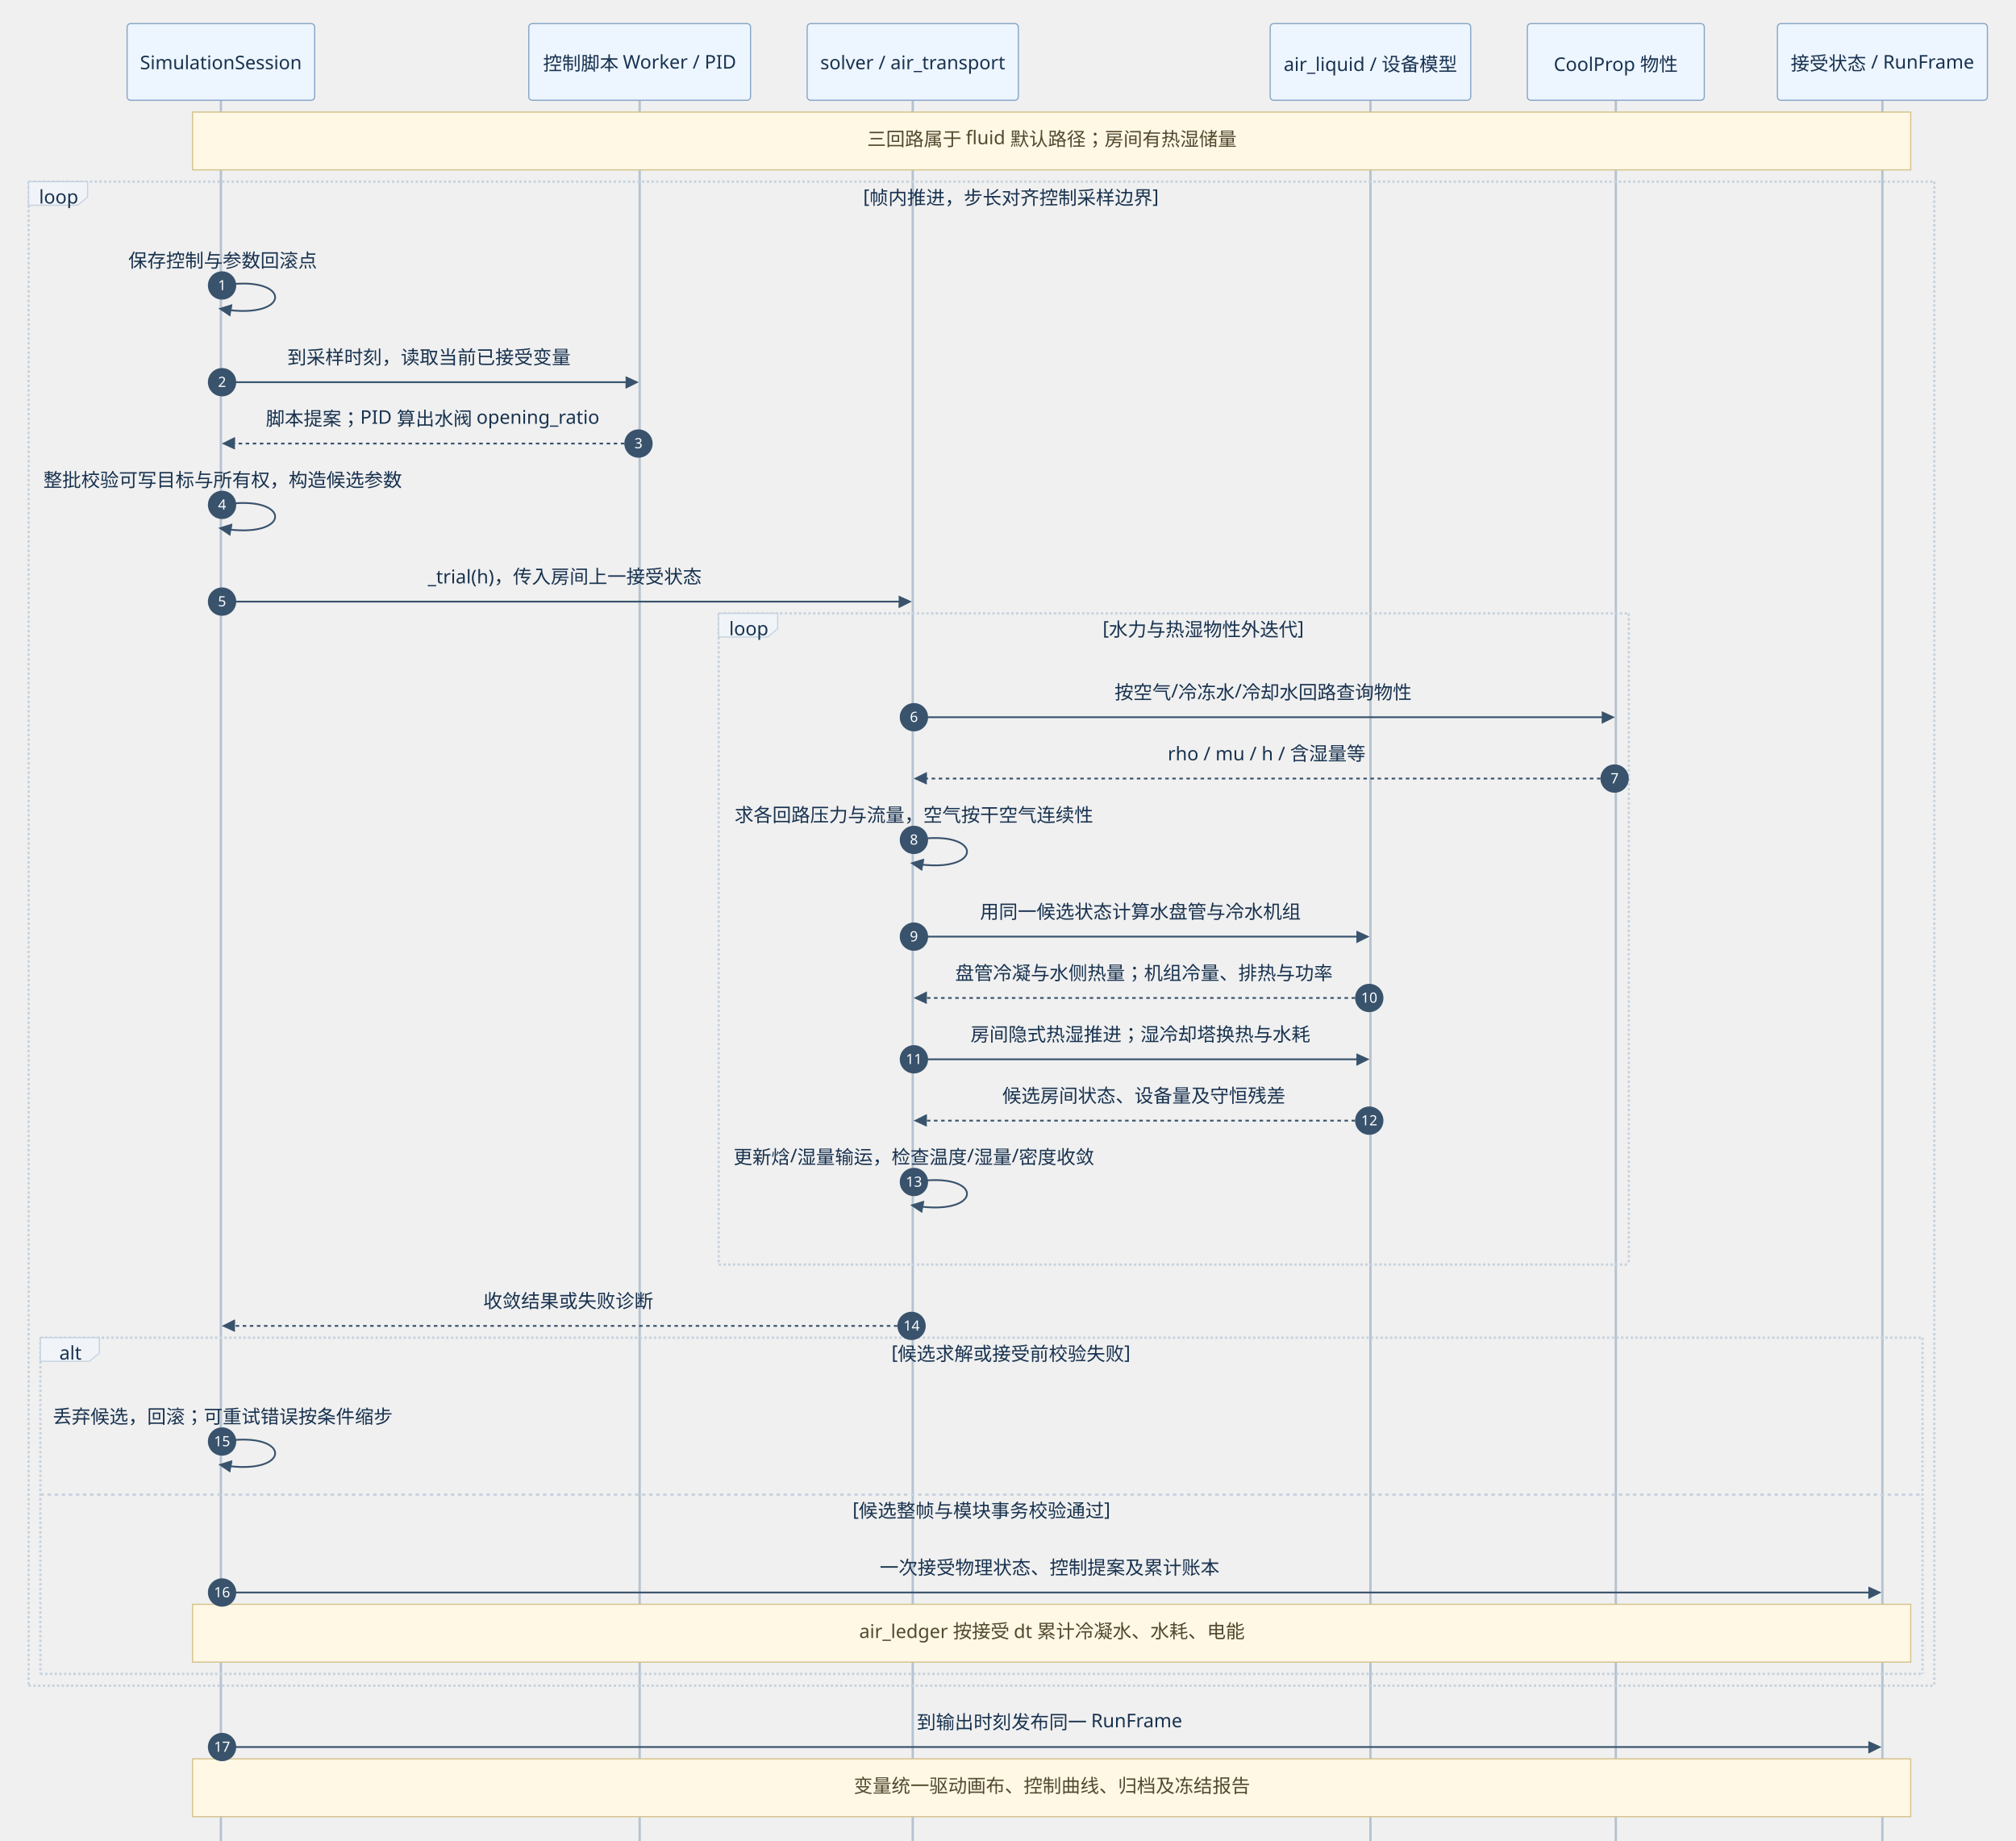
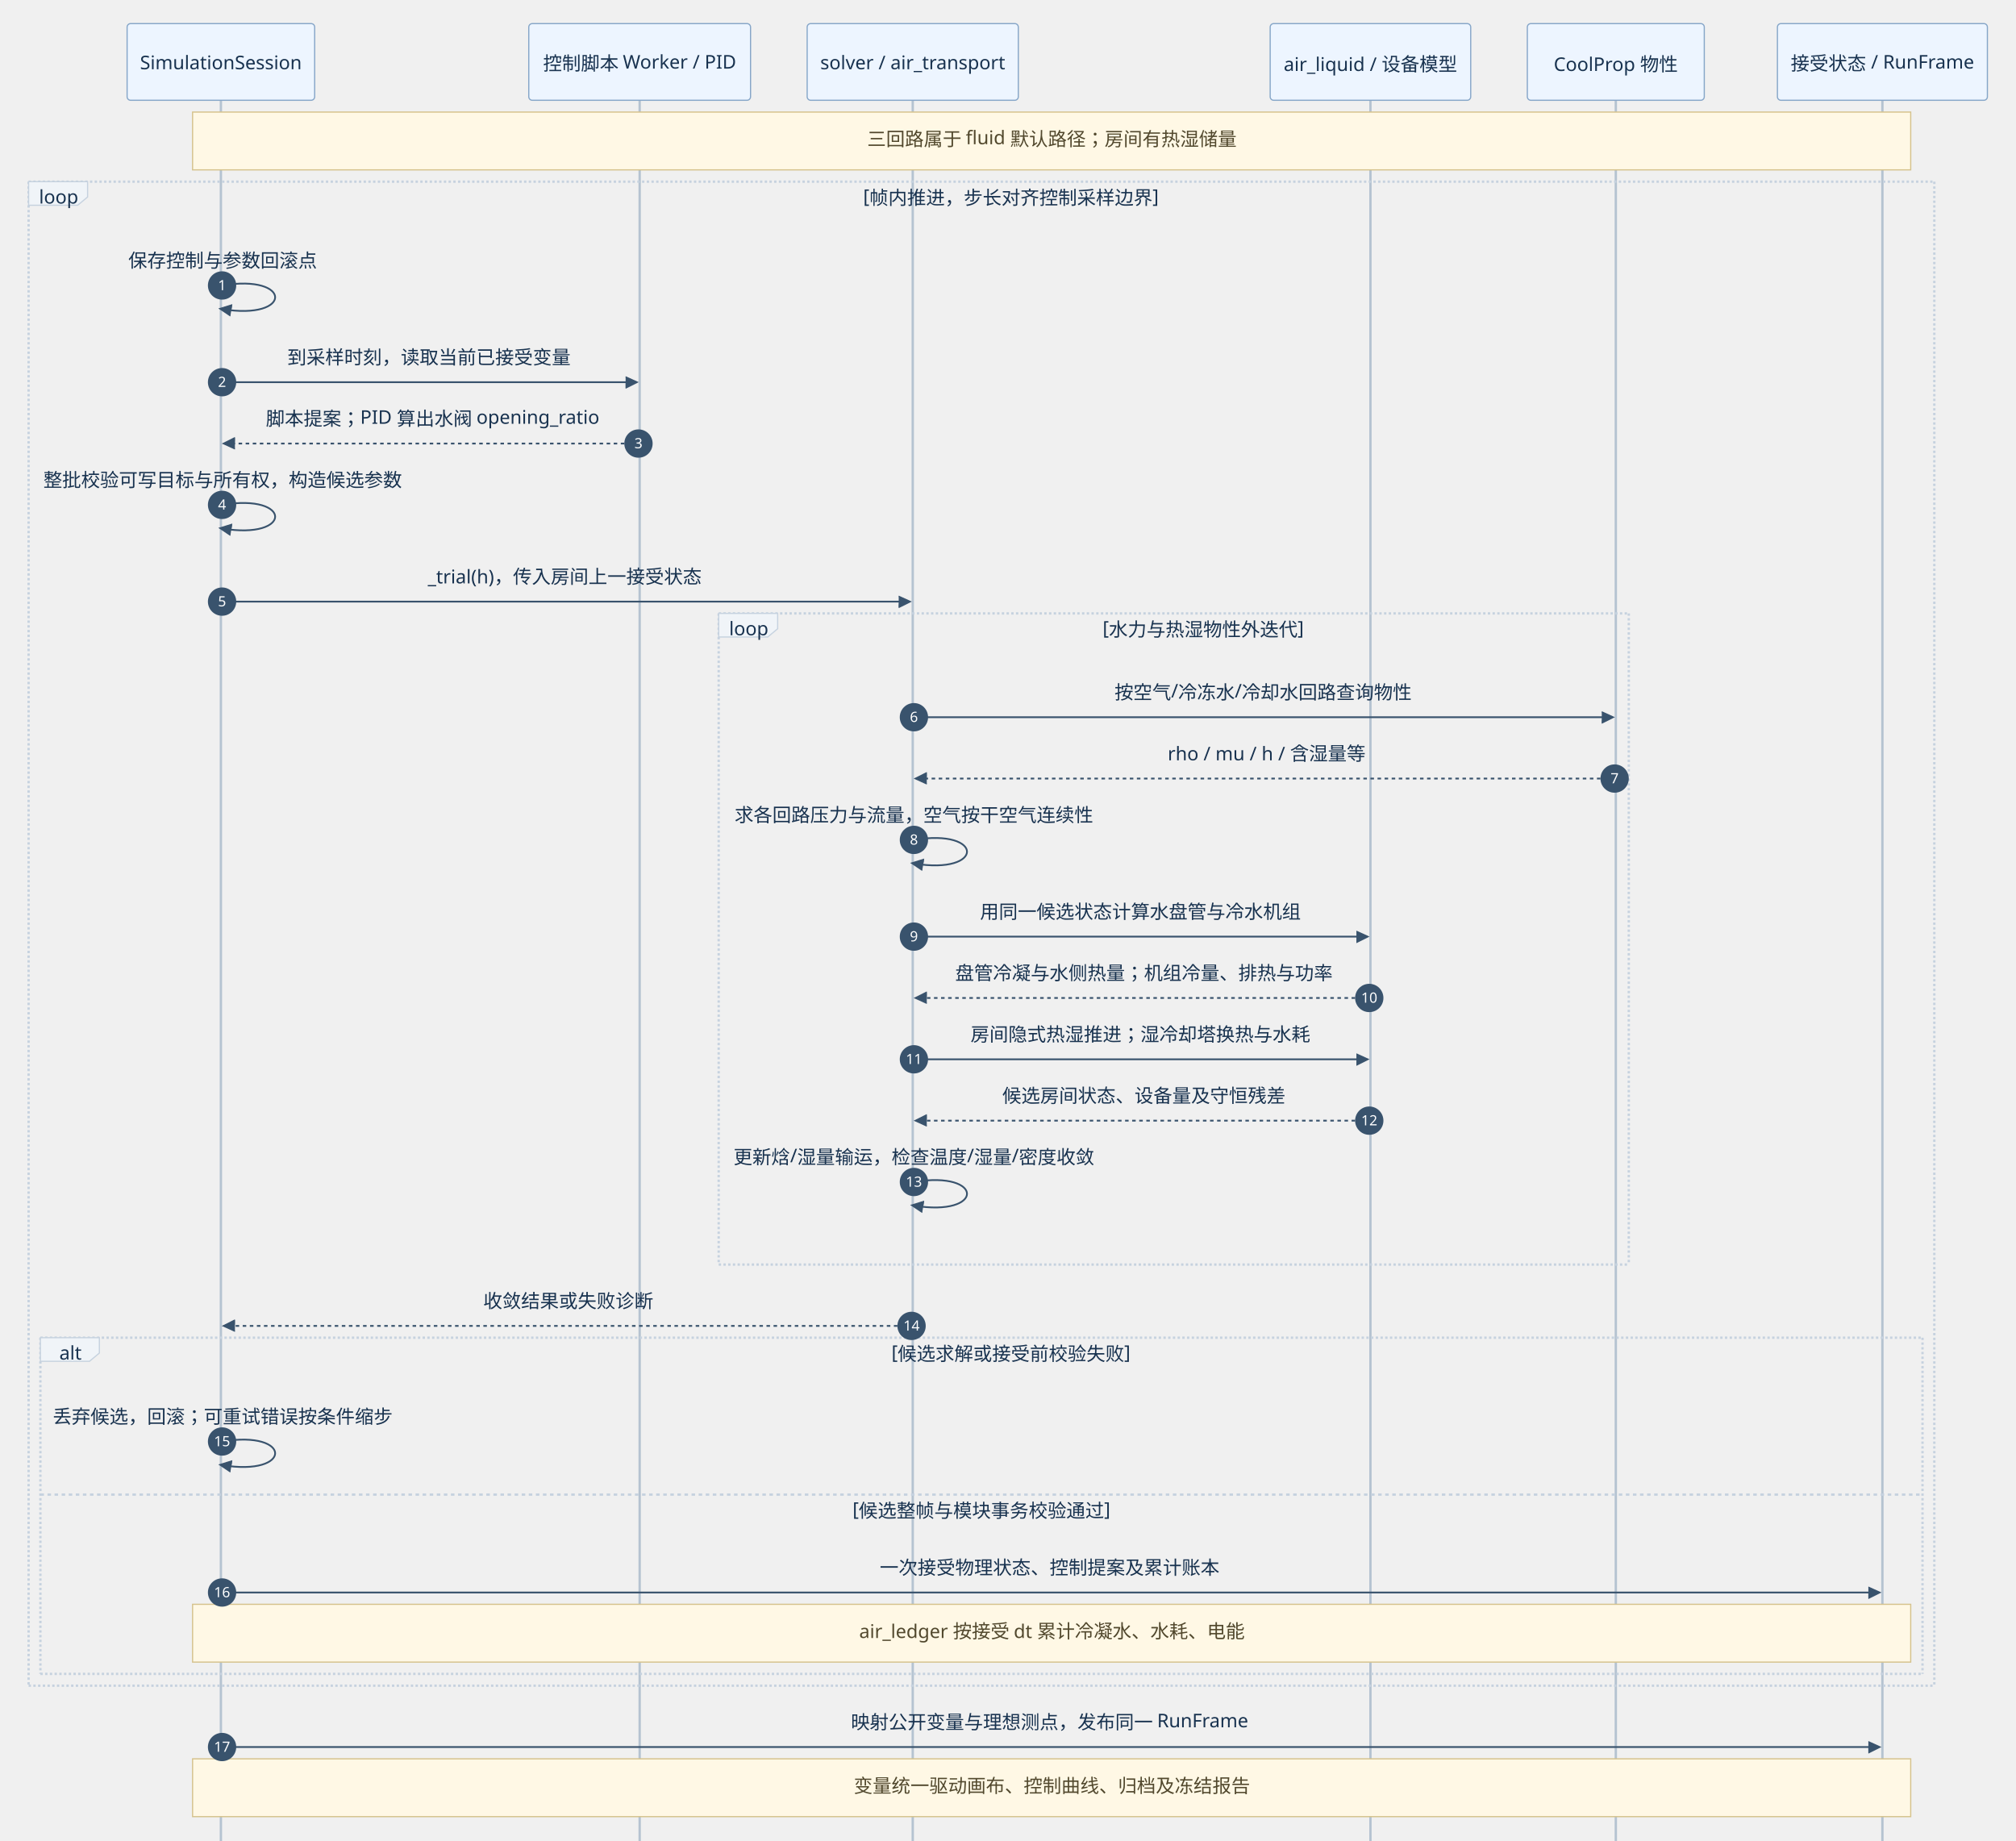
<svg xmlns="http://www.w3.org/2000/svg" id="fn-sequence-air-water-control" width="1709" height="1560" viewBox="-107.5 -20 1708.5 1560" role="graphics-document document" aria-roledescription="sequence" style="background:#ffffff;max-width:none">
  <g>
    <line id="actor15" x1="1488" y1="65" x2="1488" y2="2000" class="actor-line 200" stroke-width="0.5px" stroke="#999" name="F" />
    <g id="root-15">
      <rect x="1399" y="0" fill="#eaeaea" stroke="#666" width="178" height="65" name="F" rx="3" ry="3" class="actor actor-top" />
      <text x="1488" y="32.5" dominant-baseline="central" alignment-baseline="central" class="actor actor-box" style="text-anchor: middle; font-size: 16px; font-weight: 400; font-family: &quot;Microsoft YaHei&quot;, &quot;Segoe UI&quot;, sans-serif;">
        <tspan x="1488" dy="0">接受状态 / RunFrame</tspan>
      </text>
    </g>
  </g>
  <g>
    <line id="actor14" x1="1262" y1="65" x2="1262" y2="2000" class="actor-line 200" stroke-width="0.5px" stroke="#999" name="P" />
    <g id="root-14">
      <rect x="1187" y="0" fill="#eaeaea" stroke="#666" width="150" height="65" name="P" rx="3" ry="3" class="actor actor-top" />
      <text x="1262" y="32.5" dominant-baseline="central" alignment-baseline="central" class="actor actor-box" style="text-anchor: middle; font-size: 16px; font-weight: 400; font-family: &quot;Microsoft YaHei&quot;, &quot;Segoe UI&quot;, sans-serif;">
        <tspan x="1262" dy="0">CoolProp 物性</tspan>
      </text>
    </g>
  </g>
  <g>
    <line id="actor13" x1="1054" y1="65" x2="1054" y2="2000" class="actor-line 200" stroke-width="0.5px" stroke="#999" name="X" />
    <g id="root-13">
      <rect x="969" y="0" fill="#eaeaea" stroke="#666" width="170" height="65" name="X" rx="3" ry="3" class="actor actor-top" />
      <text x="1054" y="32.5" dominant-baseline="central" alignment-baseline="central" class="actor actor-box" style="text-anchor: middle; font-size: 16px; font-weight: 400; font-family: &quot;Microsoft YaHei&quot;, &quot;Segoe UI&quot;, sans-serif;">
        <tspan x="1054" dy="0">air_liquid / 设备模型</tspan>
      </text>
    </g>
  </g>
  <g>
    <line id="actor12" x1="666" y1="65" x2="666" y2="2000" class="actor-line 200" stroke-width="0.5px" stroke="#999" name="H" />
    <g id="root-12">
      <rect x="576.5" y="0" fill="#eaeaea" stroke="#666" width="179" height="65" name="H" rx="3" ry="3" class="actor actor-top" />
      <text x="666" y="32.5" dominant-baseline="central" alignment-baseline="central" class="actor actor-box" style="text-anchor: middle; font-size: 16px; font-weight: 400; font-family: &quot;Microsoft YaHei&quot;, &quot;Segoe UI&quot;, sans-serif;">
        <tspan x="666" dy="0">solver / air_transport</tspan>
      </text>
    </g>
  </g>
  <g>
    <line id="actor11" x1="434.5" y1="65" x2="434.5" y2="2000" class="actor-line 200" stroke-width="0.5px" stroke="#999" name="C" />
    <g id="root-11">
      <rect x="340.5" y="0" fill="#eaeaea" stroke="#666" width="188" height="65" name="C" rx="3" ry="3" class="actor actor-top" />
      <text x="434.5" y="32.5" dominant-baseline="central" alignment-baseline="central" class="actor actor-box" style="text-anchor: middle; font-size: 16px; font-weight: 400; font-family: &quot;Microsoft YaHei&quot;, &quot;Segoe UI&quot;, sans-serif;">
        <tspan x="434.5" dy="0">控制脚本 Worker / PID</tspan>
      </text>
    </g>
  </g>
  <g>
    <line id="actor10" x1="79.5" y1="65" x2="79.5" y2="2000" class="actor-line 200" stroke-width="0.5px" stroke="#999" name="S" />
    <g id="root-10">
      <rect x="0" y="0" fill="#eaeaea" stroke="#666" width="159" height="65" name="S" rx="3" ry="3" class="actor actor-top" />
      <text x="79.5" y="32.5" dominant-baseline="central" alignment-baseline="central" class="actor actor-box" style="text-anchor: middle; font-size: 16px; font-weight: 400; font-family: &quot;Microsoft YaHei&quot;, &quot;Segoe UI&quot;, sans-serif;">
        <tspan x="79.5" dy="0">SimulationSession</tspan>
      </text>
    </g>
  </g>
  <style>#fn-sequence-air-water-control{font-family:Microsoft YaHei,Segoe UI,sans-serif;font-size:16px;fill:#18324f;}@keyframes edge-animation-frame{from{stroke-dashoffset:0;}}@keyframes dash{to{stroke-dashoffset:0;}}#fn-sequence-air-water-control .edge-animation-slow{stroke-dasharray:9,5!important;stroke-dashoffset:900;animation:dash 50s linear infinite;stroke-linecap:round;}#fn-sequence-air-water-control .edge-animation-fast{stroke-dasharray:9,5!important;stroke-dashoffset:900;animation:dash 20s linear infinite;stroke-linecap:round;}#fn-sequence-air-water-control .error-icon{fill:#faf7ee;}#fn-sequence-air-water-control .error-text{fill:#050811;stroke:#050811;}#fn-sequence-air-water-control .edge-thickness-normal{stroke-width:1px;}#fn-sequence-air-water-control .edge-thickness-thick{stroke-width:3.5px;}#fn-sequence-air-water-control .edge-pattern-solid{stroke-dasharray:0;}#fn-sequence-air-water-control .edge-thickness-invisible{stroke-width:0;fill:none;}#fn-sequence-air-water-control .edge-pattern-dashed{stroke-dasharray:3;}#fn-sequence-air-water-control .edge-pattern-dotted{stroke-dasharray:2;}#fn-sequence-air-water-control .marker{fill:#61788f;stroke:#61788f;}#fn-sequence-air-water-control .marker.cross{stroke:#61788f;}#fn-sequence-air-water-control svg{font-family:Microsoft YaHei,Segoe UI,sans-serif;font-size:16px;}#fn-sequence-air-water-control p{margin:0;}#fn-sequence-air-water-control .actor{stroke:#86a6c8;fill:#edf5ff;}#fn-sequence-air-water-control text.actor&gt;tspan{fill:#18324f;stroke:none;}#fn-sequence-air-water-control .actor-line{stroke:#b5c3d1;}#fn-sequence-air-water-control .innerArc{stroke-width:1.5;stroke-dasharray:none;}#fn-sequence-air-water-control .messageLine0{stroke-width:1.5;stroke-dasharray:none;stroke:#39536d;}#fn-sequence-air-water-control .messageLine1{stroke-width:1.5;stroke-dasharray:2,2;stroke:#39536d;}#fn-sequence-air-water-control #arrowhead path{fill:#39536d;stroke:#39536d;}#fn-sequence-air-water-control .sequenceNumber{fill:#ffffff;}#fn-sequence-air-water-control #sequencenumber{fill:#39536d;}#fn-sequence-air-water-control #crosshead path{fill:#39536d;stroke:#39536d;}#fn-sequence-air-water-control .messageText{fill:#18324f;stroke:none;}#fn-sequence-air-water-control .labelBox{stroke:#c6d2df;fill:#f0f4f8;}#fn-sequence-air-water-control .labelText,#fn-sequence-air-water-control .labelText&gt;tspan{fill:#18324f;stroke:none;}#fn-sequence-air-water-control .loopText,#fn-sequence-air-water-control .loopText&gt;tspan{fill:#18324f;stroke:none;}#fn-sequence-air-water-control .loopLine{stroke-width:2px;stroke-dasharray:2,2;stroke:#c6d2df;fill:#c6d2df;}#fn-sequence-air-water-control .note{stroke:#d5c28c;fill:#fff8e5;}#fn-sequence-air-water-control .noteText,#fn-sequence-air-water-control .noteText&gt;tspan{fill:#51482d;stroke:none;}#fn-sequence-air-water-control .activation0{fill:#dce9f6;stroke:hsl(154.286, 30.435%, 85.49%);}#fn-sequence-air-water-control .activation1{fill:#dce9f6;stroke:hsl(154.286, 30.435%, 85.49%);}#fn-sequence-air-water-control .activation2{fill:#dce9f6;stroke:hsl(154.286, 30.435%, 85.49%);}#fn-sequence-air-water-control .actorPopupMenu{position:absolute;}#fn-sequence-air-water-control .actorPopupMenuPanel{position:absolute;fill:#edf5ff;box-shadow:0px 8px 16px 0px rgba(0,0,0,0.2);filter:drop-shadow(3px 5px 2px rgb(0 0 0 / 0.4));}#fn-sequence-air-water-control .actor-man line{stroke:#86a6c8;fill:#edf5ff;}#fn-sequence-air-water-control .actor-man circle,#fn-sequence-air-water-control line{stroke:#86a6c8;fill:#edf5ff;stroke-width:2px;}#fn-sequence-air-water-control :root{--mermaid-font-family:Microsoft YaHei,Segoe UI,sans-serif;}</style>
  <g />
  <defs>
    <symbol id="computer" width="24" height="24">
      <path transform="scale(.5)" d="M2 2v13h20v-13h-20zm18 11h-16v-9h16v9zm-10.228 6l.466-1h3.524l.467 1h-4.457zm14.228 3h-24l2-6h2.104l-1.33 4h18.45l-1.297-4h2.073l2 6zm-5-10h-14v-7h14v7z" />
    </symbol>
  </defs>
  <defs>
    <symbol id="database" fill-rule="evenodd" clip-rule="evenodd">
      <path transform="scale(.5)" d="M12.258.001l.256.004.255.005.253.008.251.01.249.012.247.015.246.016.242.019.241.02.239.023.236.024.233.027.231.028.229.031.225.032.223.034.22.036.217.038.214.04.211.041.208.043.205.045.201.046.198.048.194.05.191.051.187.053.183.054.18.056.175.057.172.059.168.06.163.061.16.063.155.064.15.066.074.033.073.033.071.034.07.034.069.035.068.035.067.035.066.035.064.036.064.036.062.036.06.036.06.037.058.037.058.037.055.038.055.038.053.038.052.038.051.039.05.039.048.039.047.039.045.04.044.04.043.04.041.04.04.041.039.041.037.041.036.041.034.041.033.042.032.042.03.042.029.042.027.042.026.043.024.043.023.043.021.043.02.043.018.044.017.043.015.044.013.044.012.044.011.045.009.044.007.045.006.045.004.045.002.045.001.045v17l-.001.045-.002.045-.004.045-.006.045-.007.045-.009.044-.011.045-.012.044-.013.044-.015.044-.017.043-.018.044-.02.043-.021.043-.023.043-.024.043-.026.043-.027.042-.029.042-.03.042-.032.042-.033.042-.034.041-.036.041-.037.041-.039.041-.04.041-.041.04-.043.04-.044.04-.045.04-.047.039-.048.039-.05.039-.051.039-.052.038-.053.038-.055.038-.055.038-.058.037-.058.037-.06.037-.06.036-.062.036-.064.036-.064.036-.066.035-.067.035-.068.035-.069.035-.07.034-.071.034-.073.033-.074.033-.15.066-.155.064-.16.063-.163.061-.168.06-.172.059-.175.057-.18.056-.183.054-.187.053-.191.051-.194.05-.198.048-.201.046-.205.045-.208.043-.211.041-.214.04-.217.038-.22.036-.223.034-.225.032-.229.031-.231.028-.233.027-.236.024-.239.023-.241.02-.242.019-.246.016-.247.015-.249.012-.251.01-.253.008-.255.005-.256.004-.258.001-.258-.001-.256-.004-.255-.005-.253-.008-.251-.01-.249-.012-.247-.015-.245-.016-.243-.019-.241-.02-.238-.023-.236-.024-.234-.027-.231-.028-.228-.031-.226-.032-.223-.034-.22-.036-.217-.038-.214-.04-.211-.041-.208-.043-.204-.045-.201-.046-.198-.048-.195-.05-.19-.051-.187-.053-.184-.054-.179-.056-.176-.057-.172-.059-.167-.06-.164-.061-.159-.063-.155-.064-.151-.066-.074-.033-.072-.033-.072-.034-.07-.034-.069-.035-.068-.035-.067-.035-.066-.035-.064-.036-.063-.036-.062-.036-.061-.036-.06-.037-.058-.037-.057-.037-.056-.038-.055-.038-.053-.038-.052-.038-.051-.039-.049-.039-.049-.039-.046-.039-.046-.04-.044-.04-.043-.04-.041-.04-.04-.041-.039-.041-.037-.041-.036-.041-.034-.041-.033-.042-.032-.042-.03-.042-.029-.042-.027-.042-.026-.043-.024-.043-.023-.043-.021-.043-.02-.043-.018-.044-.017-.043-.015-.044-.013-.044-.012-.044-.011-.045-.009-.044-.007-.045-.006-.045-.004-.045-.002-.045-.001-.045v-17l.001-.045.002-.045.004-.045.006-.045.007-.045.009-.044.011-.045.012-.044.013-.044.015-.044.017-.043.018-.044.02-.043.021-.043.023-.043.024-.043.026-.043.027-.042.029-.042.03-.042.032-.042.033-.042.034-.041.036-.041.037-.041.039-.041.04-.041.041-.04.043-.04.044-.04.046-.04.046-.039.049-.039.049-.039.051-.039.052-.038.053-.038.055-.038.056-.038.057-.037.058-.037.06-.037.061-.036.062-.036.063-.036.064-.036.066-.035.067-.035.068-.035.069-.035.07-.034.072-.034.072-.033.074-.033.151-.066.155-.064.159-.063.164-.061.167-.06.172-.059.176-.057.179-.056.184-.054.187-.053.19-.051.195-.05.198-.048.201-.046.204-.045.208-.043.211-.041.214-.04.217-.038.22-.036.223-.034.226-.032.228-.031.231-.028.234-.027.236-.024.238-.023.241-.02.243-.019.245-.016.247-.015.249-.012.251-.01.253-.008.255-.005.256-.004.258-.001.258.001zm-9.258 20.499v.01l.001.021.003.021.004.022.005.021.006.022.007.022.009.023.01.022.011.023.012.023.013.023.015.023.016.024.017.023.018.024.019.024.021.024.022.025.023.024.024.025.052.049.056.05.061.051.066.051.07.051.075.051.079.052.084.052.088.052.092.052.097.052.102.051.105.052.11.052.114.051.119.051.123.051.127.05.131.05.135.05.139.048.144.049.147.047.152.047.155.047.16.045.163.045.167.043.171.043.176.041.178.041.183.039.187.039.19.037.194.035.197.035.202.033.204.031.209.03.212.029.216.027.219.025.222.024.226.021.23.02.233.018.236.016.24.015.243.012.246.01.249.008.253.005.256.004.259.001.26-.001.257-.004.254-.005.25-.008.247-.011.244-.012.241-.014.237-.016.233-.018.231-.021.226-.021.224-.024.22-.026.216-.027.212-.028.21-.031.205-.031.202-.034.198-.034.194-.036.191-.037.187-.039.183-.04.179-.04.175-.042.172-.043.168-.044.163-.045.16-.046.155-.046.152-.047.148-.048.143-.049.139-.049.136-.05.131-.05.126-.05.123-.051.118-.052.114-.051.11-.052.106-.052.101-.052.096-.052.092-.052.088-.053.083-.051.079-.052.074-.052.07-.051.065-.051.06-.051.056-.05.051-.05.023-.024.023-.025.021-.024.02-.024.019-.024.018-.024.017-.024.015-.023.014-.024.013-.023.012-.023.01-.023.01-.022.008-.022.006-.022.006-.022.004-.022.004-.021.001-.021.001-.021v-4.127l-.077.055-.08.053-.083.054-.085.053-.087.052-.09.052-.093.051-.095.05-.097.05-.1.049-.102.049-.105.048-.106.047-.109.047-.111.046-.114.045-.115.045-.118.044-.12.043-.122.042-.124.042-.126.041-.128.04-.13.04-.132.038-.134.038-.135.037-.138.037-.139.035-.142.035-.143.034-.144.033-.147.032-.148.031-.15.03-.151.03-.153.029-.154.027-.156.027-.158.026-.159.025-.161.024-.162.023-.163.022-.165.021-.166.02-.167.019-.169.018-.169.017-.171.016-.173.015-.173.014-.175.013-.175.012-.177.011-.178.01-.179.008-.179.008-.181.006-.182.005-.182.004-.184.003-.184.002h-.37l-.184-.002-.184-.003-.182-.004-.182-.005-.181-.006-.179-.008-.179-.008-.178-.01-.176-.011-.176-.012-.175-.013-.173-.014-.172-.015-.171-.016-.17-.017-.169-.018-.167-.019-.166-.02-.165-.021-.163-.022-.162-.023-.161-.024-.159-.025-.157-.026-.156-.027-.155-.027-.153-.029-.151-.03-.15-.03-.148-.031-.146-.032-.145-.033-.143-.034-.141-.035-.14-.035-.137-.037-.136-.037-.134-.038-.132-.038-.13-.04-.128-.04-.126-.041-.124-.042-.122-.042-.12-.044-.117-.043-.116-.045-.113-.045-.112-.046-.109-.047-.106-.047-.105-.048-.102-.049-.1-.049-.097-.05-.095-.05-.093-.052-.09-.051-.087-.052-.085-.053-.083-.054-.08-.054-.077-.054v4.127zm0-5.654v.011l.001.021.003.021.004.021.005.022.006.022.007.022.009.022.01.022.011.023.012.023.013.023.015.024.016.023.017.024.018.024.019.024.021.024.022.024.023.025.024.024.052.05.056.05.061.05.066.051.07.051.075.052.079.051.084.052.088.052.092.052.097.052.102.052.105.052.11.051.114.051.119.052.123.05.127.051.131.05.135.049.139.049.144.048.147.048.152.047.155.046.16.045.163.045.167.044.171.042.176.042.178.04.183.04.187.038.19.037.194.036.197.034.202.033.204.032.209.03.212.028.216.027.219.025.222.024.226.022.23.02.233.018.236.016.24.014.243.012.246.01.249.008.253.006.256.003.259.001.26-.001.257-.003.254-.006.25-.008.247-.01.244-.012.241-.015.237-.016.233-.018.231-.02.226-.022.224-.024.22-.025.216-.027.212-.029.21-.03.205-.032.202-.033.198-.035.194-.036.191-.037.187-.039.183-.039.179-.041.175-.042.172-.043.168-.044.163-.045.16-.045.155-.047.152-.047.148-.048.143-.048.139-.05.136-.049.131-.05.126-.051.123-.051.118-.051.114-.052.11-.052.106-.052.101-.052.096-.052.092-.052.088-.052.083-.052.079-.052.074-.051.07-.052.065-.051.06-.05.056-.051.051-.049.023-.025.023-.024.021-.025.02-.024.019-.024.018-.024.017-.024.015-.023.014-.023.013-.024.012-.022.01-.023.01-.023.008-.022.006-.022.006-.022.004-.021.004-.022.001-.021.001-.021v-4.139l-.077.054-.08.054-.083.054-.085.052-.087.053-.09.051-.093.051-.095.051-.097.05-.1.049-.102.049-.105.048-.106.047-.109.047-.111.046-.114.045-.115.044-.118.044-.12.044-.122.042-.124.042-.126.041-.128.04-.13.039-.132.039-.134.038-.135.037-.138.036-.139.036-.142.035-.143.033-.144.033-.147.033-.148.031-.15.03-.151.03-.153.028-.154.028-.156.027-.158.026-.159.025-.161.024-.162.023-.163.022-.165.021-.166.02-.167.019-.169.018-.169.017-.171.016-.173.015-.173.014-.175.013-.175.012-.177.011-.178.009-.179.009-.179.007-.181.007-.182.005-.182.004-.184.003-.184.002h-.37l-.184-.002-.184-.003-.182-.004-.182-.005-.181-.007-.179-.007-.179-.009-.178-.009-.176-.011-.176-.012-.175-.013-.173-.014-.172-.015-.171-.016-.17-.017-.169-.018-.167-.019-.166-.02-.165-.021-.163-.022-.162-.023-.161-.024-.159-.025-.157-.026-.156-.027-.155-.028-.153-.028-.151-.03-.15-.03-.148-.031-.146-.033-.145-.033-.143-.033-.141-.035-.14-.036-.137-.036-.136-.037-.134-.038-.132-.039-.13-.039-.128-.04-.126-.041-.124-.042-.122-.043-.12-.043-.117-.044-.116-.044-.113-.046-.112-.046-.109-.046-.106-.047-.105-.048-.102-.049-.1-.049-.097-.05-.095-.051-.093-.051-.09-.051-.087-.053-.085-.052-.083-.054-.08-.054-.077-.054v4.139zm0-5.666v.011l.001.02.003.022.004.021.005.022.006.021.007.022.009.023.01.022.011.023.012.023.013.023.015.023.016.024.017.024.018.023.019.024.021.025.022.024.023.024.024.025.052.05.056.05.061.05.066.051.07.051.075.052.079.051.084.052.088.052.092.052.097.052.102.052.105.051.11.052.114.051.119.051.123.051.127.05.131.05.135.05.139.049.144.048.147.048.152.047.155.046.16.045.163.045.167.043.171.043.176.042.178.04.183.04.187.038.19.037.194.036.197.034.202.033.204.032.209.03.212.028.216.027.219.025.222.024.226.021.23.02.233.018.236.017.24.014.243.012.246.01.249.008.253.006.256.003.259.001.26-.001.257-.003.254-.006.25-.008.247-.01.244-.013.241-.014.237-.016.233-.018.231-.02.226-.022.224-.024.22-.025.216-.027.212-.029.21-.03.205-.032.202-.033.198-.035.194-.036.191-.037.187-.039.183-.039.179-.041.175-.042.172-.043.168-.044.163-.045.16-.045.155-.047.152-.047.148-.048.143-.049.139-.049.136-.049.131-.051.126-.05.123-.051.118-.052.114-.051.11-.052.106-.052.101-.052.096-.052.092-.052.088-.052.083-.052.079-.052.074-.052.07-.051.065-.051.06-.051.056-.05.051-.049.023-.025.023-.025.021-.024.02-.024.019-.024.018-.024.017-.024.015-.023.014-.024.013-.023.012-.023.01-.022.01-.023.008-.022.006-.022.006-.022.004-.022.004-.021.001-.021.001-.021v-4.153l-.077.054-.08.054-.083.053-.085.053-.087.053-.09.051-.093.051-.095.051-.097.05-.1.049-.102.048-.105.048-.106.048-.109.046-.111.046-.114.046-.115.044-.118.044-.12.043-.122.043-.124.042-.126.041-.128.04-.13.039-.132.039-.134.038-.135.037-.138.036-.139.036-.142.034-.143.034-.144.033-.147.032-.148.032-.15.03-.151.03-.153.028-.154.028-.156.027-.158.026-.159.024-.161.024-.162.023-.163.023-.165.021-.166.02-.167.019-.169.018-.169.017-.171.016-.173.015-.173.014-.175.013-.175.012-.177.01-.178.01-.179.009-.179.007-.181.006-.182.006-.182.004-.184.003-.184.001-.185.001-.185-.001-.184-.001-.184-.003-.182-.004-.182-.006-.181-.006-.179-.007-.179-.009-.178-.01-.176-.01-.176-.012-.175-.013-.173-.014-.172-.015-.171-.016-.17-.017-.169-.018-.167-.019-.166-.02-.165-.021-.163-.023-.162-.023-.161-.024-.159-.024-.157-.026-.156-.027-.155-.028-.153-.028-.151-.03-.15-.03-.148-.032-.146-.032-.145-.033-.143-.034-.141-.034-.14-.036-.137-.036-.136-.037-.134-.038-.132-.039-.13-.039-.128-.041-.126-.041-.124-.041-.122-.043-.12-.043-.117-.044-.116-.044-.113-.046-.112-.046-.109-.046-.106-.048-.105-.048-.102-.048-.1-.05-.097-.049-.095-.051-.093-.051-.09-.052-.087-.052-.085-.053-.083-.053-.08-.054-.077-.054v4.153zm8.74-8.179l-.257.004-.254.005-.25.008-.247.011-.244.012-.241.014-.237.016-.233.018-.231.021-.226.022-.224.023-.22.026-.216.027-.212.028-.21.031-.205.032-.202.033-.198.034-.194.036-.191.038-.187.038-.183.04-.179.041-.175.042-.172.043-.168.043-.163.045-.16.046-.155.046-.152.048-.148.048-.143.048-.139.049-.136.05-.131.05-.126.051-.123.051-.118.051-.114.052-.11.052-.106.052-.101.052-.096.052-.092.052-.088.052-.083.052-.079.052-.074.051-.07.052-.065.051-.06.05-.056.05-.051.05-.023.025-.023.024-.021.024-.02.025-.019.024-.018.024-.017.023-.015.024-.014.023-.013.023-.012.023-.01.023-.01.022-.008.022-.006.023-.006.021-.004.022-.004.021-.001.021-.001.021.001.021.001.021.004.021.004.022.006.021.006.023.008.022.01.022.01.023.012.023.013.023.014.023.015.024.017.023.018.024.019.024.02.025.021.024.023.024.023.025.051.05.056.05.06.05.065.051.07.052.074.051.079.052.083.052.088.052.092.052.096.052.101.052.106.052.11.052.114.052.118.051.123.051.126.051.131.05.136.05.139.049.143.048.148.048.152.048.155.046.16.046.163.045.168.043.172.043.175.042.179.041.183.04.187.038.191.038.194.036.198.034.202.033.205.032.21.031.212.028.216.027.22.026.224.023.226.022.231.021.233.018.237.016.241.014.244.012.247.011.25.008.254.005.257.004.26.001.26-.001.257-.004.254-.005.25-.008.247-.011.244-.012.241-.014.237-.016.233-.018.231-.021.226-.022.224-.023.22-.026.216-.027.212-.028.21-.031.205-.032.202-.033.198-.034.194-.036.191-.038.187-.038.183-.04.179-.041.175-.042.172-.043.168-.043.163-.045.16-.046.155-.046.152-.048.148-.048.143-.048.139-.049.136-.05.131-.05.126-.051.123-.051.118-.051.114-.052.11-.052.106-.052.101-.052.096-.052.092-.052.088-.052.083-.052.079-.052.074-.051.07-.052.065-.051.06-.05.056-.05.051-.05.023-.025.023-.024.021-.024.02-.025.019-.024.018-.024.017-.023.015-.024.014-.023.013-.023.012-.023.01-.023.01-.022.008-.022.006-.023.006-.021.004-.022.004-.021.001-.021.001-.021-.001-.021-.001-.021-.004-.021-.004-.022-.006-.021-.006-.023-.008-.022-.01-.022-.01-.023-.012-.023-.013-.023-.014-.023-.015-.024-.017-.023-.018-.024-.019-.024-.02-.025-.021-.024-.023-.024-.023-.025-.051-.05-.056-.05-.06-.05-.065-.051-.07-.052-.074-.051-.079-.052-.083-.052-.088-.052-.092-.052-.096-.052-.101-.052-.106-.052-.11-.052-.114-.052-.118-.051-.123-.051-.126-.051-.131-.05-.136-.05-.139-.049-.143-.048-.148-.048-.152-.048-.155-.046-.16-.046-.163-.045-.168-.043-.172-.043-.175-.042-.179-.041-.183-.04-.187-.038-.191-.038-.194-.036-.198-.034-.202-.033-.205-.032-.21-.031-.212-.028-.216-.027-.22-.026-.224-.023-.226-.022-.231-.021-.233-.018-.237-.016-.241-.014-.244-.012-.247-.011-.25-.008-.254-.005-.257-.004-.26-.001-.26.001z" />
    </symbol>
  </defs>
  <defs>
    <symbol id="clock" width="24" height="24">
      <path transform="scale(.5)" d="M12 2c5.514 0 10 4.486 10 10s-4.486 10-10 10-10-4.486-10-10 4.486-10 10-10zm0-2c-6.627 0-12 5.373-12 12s5.373 12 12 12 12-5.373 12-12-5.373-12-12-12zm5.848 12.459c.202.038.202.333.001.372-1.907.361-6.045 1.111-6.547 1.111-.719 0-1.301-.582-1.301-1.301 0-.512.77-5.447 1.125-7.445.034-.192.312-.181.343.014l.985 6.238 5.394 1.011z" />
    </symbol>
  </defs>
  <defs>
    <marker id="arrowhead" refX="7.9" refY="5" markerUnits="userSpaceOnUse" markerWidth="12" markerHeight="12" orient="auto-start-reverse">
      <path d="M -1 0 L 10 5 L 0 10 z" />
    </marker>
  </defs>
  <defs>
    <marker id="crosshead" markerWidth="15" markerHeight="8" orient="auto" refX="4" refY="4.5">
      <path fill="none" stroke="#000000" stroke-width="1pt" d="M 1,2 L 6,7 M 6,2 L 1,7" style="stroke-dasharray: 0, 0;" />
    </marker>
  </defs>
  <defs>
    <marker id="filled-head" refX="15.5" refY="7" markerWidth="20" markerHeight="28" orient="auto">
      <path d="M 18,7 L9,13 L14,7 L9,1 Z" />
    </marker>
  </defs>
  <defs>
    <marker id="sequencenumber" refX="15" refY="15" markerWidth="60" markerHeight="40" orient="auto">
      <circle cx="15" cy="15" r="6" />
    </marker>
  </defs>
  <g>
    <rect x="55.5" y="75" fill="#EDF2AE" stroke="#666" width="1456.5" height="49" class="note" />
    <text x="784" y="82" text-anchor="middle" dominant-baseline="middle" alignment-baseline="middle" class="noteText" dy="1em" style="font-family: &quot;Microsoft YaHei&quot;, &quot;Segoe UI&quot;, sans-serif; font-size: 16px; font-weight: 400;">
      <tspan x="784">三回路属于 fluid 默认路径；房间有热湿储量</tspan>
    </text>
  </g>
  <g>
    <line x1="501.5" y1="500" x2="1273" y2="500" class="loopLine" />
    <line x1="1273" y1="500" x2="1273" y2="1052" class="loopLine" />
    <line x1="501.5" y1="1052" x2="1273" y2="1052" class="loopLine" />
    <line x1="501.5" y1="500" x2="501.5" y2="1052" class="loopLine" />
    <polygon points="501.5,500 551.5,500 551.5,513 543.1,520 501.5,520" class="labelBox" />
    <text x="527" y="513" text-anchor="middle" dominant-baseline="middle" alignment-baseline="middle" class="labelText" style="font-family: &quot;Microsoft YaHei&quot;, &quot;Segoe UI&quot;, sans-serif; font-size: 16px; font-weight: 400;">loop</text>
    <text x="912.25" y="518" text-anchor="middle" class="loopText" style="font-family: &quot;Microsoft YaHei&quot;, &quot;Segoe UI&quot;, sans-serif; font-size: 16px; font-weight: 400;">
      <tspan x="912.25">[水力与热湿物性外迭代]</tspan>
    </text>
  </g>
  <g>
    <rect x="55.5" y="1340" fill="#EDF2AE" stroke="#666" width="1456.5" height="49" class="note" />
    <text x="784" y="1347" text-anchor="middle" dominant-baseline="middle" alignment-baseline="middle" class="noteText" dy="1em" style="font-family: &quot;Microsoft YaHei&quot;, &quot;Segoe UI&quot;, sans-serif; font-size: 16px; font-weight: 400;">
      <tspan x="784">air_ledger 按接受 dt 累计冷凝水、水耗、电能</tspan>
    </text>
  </g>
  <g>
    <line x1="-73.5" y1="1114" x2="1522" y2="1114" class="loopLine" />
    <line x1="1522" y1="1114" x2="1522" y2="1399" class="loopLine" />
    <line x1="-73.5" y1="1399" x2="1522" y2="1399" class="loopLine" />
    <line x1="-73.5" y1="1114" x2="-73.5" y2="1399" class="loopLine" />
    <line x1="-73.5" y1="1247" x2="1522" y2="1247" class="loopLine" style="stroke-dasharray: 3, 3;" />
    <polygon points="-73.5,1114 -23.5,1114 -23.5,1127 -31.9,1134 -73.5,1134" class="labelBox" />
    <text x="-48" y="1127" text-anchor="middle" dominant-baseline="middle" alignment-baseline="middle" class="labelText" style="font-family: &quot;Microsoft YaHei&quot;, &quot;Segoe UI&quot;, sans-serif; font-size: 16px; font-weight: 400;">alt</text>
    <text x="749.25" y="1132" text-anchor="middle" class="loopText" style="font-family: &quot;Microsoft YaHei&quot;, &quot;Segoe UI&quot;, sans-serif; font-size: 16px; font-weight: 400;">
      <tspan x="749.25">[候选求解或接受前校验失败]</tspan>
    </text>
    <text x="724.25" y="1265" text-anchor="middle" class="loopText" style="font-family: &quot;Microsoft YaHei&quot;, &quot;Segoe UI&quot;, sans-serif; font-size: 16px; font-weight: 400;">[候选整帧与模块事务校验通过]</text>
  </g>
  <g>
    <line x1="-83.5" y1="134" x2="1532" y2="134" class="loopLine" />
    <line x1="1532" y1="134" x2="1532" y2="1409" class="loopLine" />
    <line x1="-83.5" y1="1409" x2="1532" y2="1409" class="loopLine" />
    <line x1="-83.5" y1="134" x2="-83.5" y2="1409" class="loopLine" />
    <polygon points="-83.5,134 -33.5,134 -33.5,147 -41.9,154 -83.5,154" class="labelBox" />
    <text x="-58" y="147" text-anchor="middle" dominant-baseline="middle" alignment-baseline="middle" class="labelText" style="font-family: &quot;Microsoft YaHei&quot;, &quot;Segoe UI&quot;, sans-serif; font-size: 16px; font-weight: 400;">loop</text>
    <text x="749.25" y="152" text-anchor="middle" class="loopText" style="font-family: &quot;Microsoft YaHei&quot;, &quot;Segoe UI&quot;, sans-serif; font-size: 16px; font-weight: 400;">
      <tspan x="749.25">[帧内推进，步长对齐控制采样边界]</tspan>
    </text>
  </g>
  <g>
    <rect x="55.5" y="1471" fill="#EDF2AE" stroke="#666" width="1456.5" height="49" class="note" />
    <text x="784" y="1478" text-anchor="middle" dominant-baseline="middle" alignment-baseline="middle" class="noteText" dy="1em" style="font-family: &quot;Microsoft YaHei&quot;, &quot;Segoe UI&quot;, sans-serif; font-size: 16px; font-weight: 400;">
      <tspan x="784">变量统一驱动画布、控制曲线、归档及冻结报告</tspan>
    </text>
  </g>
  <text x="81" y="185" text-anchor="middle" dominant-baseline="middle" alignment-baseline="middle" class="messageText" dy="1em" style="font-family: &quot;Microsoft YaHei&quot;, &quot;Segoe UI&quot;, sans-serif; font-size: 16px; font-weight: 400;">保存控制与参数回滚点</text>
  <path d="M 80.5,222 C 140.5,212 140.5,252 80.5,242" class="messageLine0" stroke-width="2" stroke="none" marker-end="url(#arrowhead)" style="fill: none;" />
  <line x1="80.5" y1="222" x2="80.5" y2="222" stroke-width="0" marker-start="url(#sequencenumber)" />
  <text x="80.5" y="226" font-family="sans-serif" font-size="12px" text-anchor="middle" class="sequenceNumber">1</text>
  <text x="256" y="267" text-anchor="middle" dominant-baseline="middle" alignment-baseline="middle" class="messageText" dy="1em" style="font-family: &quot;Microsoft YaHei&quot;, &quot;Segoe UI&quot;, sans-serif; font-size: 16px; font-weight: 400;">到采样时刻，读取当前已接受变量</text>
  <line x1="80.5" y1="304" x2="430.5" y2="304" class="messageLine0" stroke-width="2" stroke="none" marker-end="url(#arrowhead)" style="fill: none;" />
  <line x1="80.5" y1="304" x2="80.5" y2="304" stroke-width="0" marker-start="url(#sequencenumber)" />
  <text x="80.5" y="308" font-family="sans-serif" font-size="12px" text-anchor="middle" class="sequenceNumber">2</text>
  <text x="259" y="319" text-anchor="middle" dominant-baseline="middle" alignment-baseline="middle" class="messageText" dy="1em" style="font-family: &quot;Microsoft YaHei&quot;, &quot;Segoe UI&quot;, sans-serif; font-size: 16px; font-weight: 400;">脚本提案；PID 算出水阀 opening_ratio</text>
  <line x1="433.5" y1="356" x2="83.5" y2="356" class="messageLine1" stroke-width="2" stroke="none" marker-end="url(#arrowhead)" style="stroke-dasharray: 3, 3; fill: none;" />
  <line x1="433.5" y1="356" x2="433.5" y2="356" stroke-width="0" marker-start="url(#sequencenumber)" />
  <text x="433.5" y="360" font-family="sans-serif" font-size="12px" text-anchor="middle" class="sequenceNumber">3</text>
  <text x="81" y="371" text-anchor="middle" dominant-baseline="middle" alignment-baseline="middle" class="messageText" dy="1em" style="font-family: &quot;Microsoft YaHei&quot;, &quot;Segoe UI&quot;, sans-serif; font-size: 16px; font-weight: 400;">整批校验可写目标与所有权，构造候选参数</text>
  <path d="M 80.5,408 C 140.5,398 140.5,438 80.5,428" class="messageLine0" stroke-width="2" stroke="none" marker-end="url(#arrowhead)" style="fill: none;" />
  <line x1="80.5" y1="408" x2="80.5" y2="408" stroke-width="0" marker-start="url(#sequencenumber)" />
  <text x="80.5" y="412" font-family="sans-serif" font-size="12px" text-anchor="middle" class="sequenceNumber">4</text>
  <text x="371" y="453" text-anchor="middle" dominant-baseline="middle" alignment-baseline="middle" class="messageText" dy="1em" style="font-family: &quot;Microsoft YaHei&quot;, &quot;Segoe UI&quot;, sans-serif; font-size: 16px; font-weight: 400;">_trial(h)，传入房间上一接受状态</text>
  <line x1="80.5" y1="490" x2="662" y2="490" class="messageLine0" stroke-width="2" stroke="none" marker-end="url(#arrowhead)" style="fill: none;" />
  <line x1="80.5" y1="490" x2="80.5" y2="490" stroke-width="0" marker-start="url(#sequencenumber)" />
  <text x="80.5" y="494" font-family="sans-serif" font-size="12px" text-anchor="middle" class="sequenceNumber">5</text>
  <text x="963" y="551" text-anchor="middle" dominant-baseline="middle" alignment-baseline="middle" class="messageText" dy="1em" style="font-family: &quot;Microsoft YaHei&quot;, &quot;Segoe UI&quot;, sans-serif; font-size: 16px; font-weight: 400;">按空气/冷冻水/冷却水回路查询物性</text>
  <line x1="667" y1="588" x2="1258" y2="588" class="messageLine0" stroke-width="2" stroke="none" marker-end="url(#arrowhead)" style="fill: none;" />
  <line x1="667" y1="588" x2="667" y2="588" stroke-width="0" marker-start="url(#sequencenumber)" />
  <text x="667" y="592" font-family="sans-serif" font-size="12px" text-anchor="middle" class="sequenceNumber">6</text>
  <text x="966" y="603" text-anchor="middle" dominant-baseline="middle" alignment-baseline="middle" class="messageText" dy="1em" style="font-family: &quot;Microsoft YaHei&quot;, &quot;Segoe UI&quot;, sans-serif; font-size: 16px; font-weight: 400;">rho / mu / h / 含湿量等</text>
  <line x1="1261" y1="640" x2="670" y2="640" class="messageLine1" stroke-width="2" stroke="none" marker-end="url(#arrowhead)" style="stroke-dasharray: 3, 3; fill: none;" />
  <line x1="1261" y1="640" x2="1261" y2="640" stroke-width="0" marker-start="url(#sequencenumber)" />
  <text x="1261" y="644" font-family="sans-serif" font-size="12px" text-anchor="middle" class="sequenceNumber">7</text>
  <text x="667" y="655" text-anchor="middle" dominant-baseline="middle" alignment-baseline="middle" class="messageText" dy="1em" style="font-family: &quot;Microsoft YaHei&quot;, &quot;Segoe UI&quot;, sans-serif; font-size: 16px; font-weight: 400;">求各回路压力与流量，空气按干空气连续性</text>
  <path d="M 667,692 C 727,682 727,722 667,712" class="messageLine0" stroke-width="2" stroke="none" marker-end="url(#arrowhead)" style="fill: none;" />
  <line x1="667" y1="692" x2="667" y2="692" stroke-width="0" marker-start="url(#sequencenumber)" />
  <text x="667" y="696" font-family="sans-serif" font-size="12px" text-anchor="middle" class="sequenceNumber">8</text>
  <text x="859" y="737" text-anchor="middle" dominant-baseline="middle" alignment-baseline="middle" class="messageText" dy="1em" style="font-family: &quot;Microsoft YaHei&quot;, &quot;Segoe UI&quot;, sans-serif; font-size: 16px; font-weight: 400;">用同一候选状态计算水盘管与冷水机组</text>
  <line x1="667" y1="774" x2="1050" y2="774" class="messageLine0" stroke-width="2" stroke="none" marker-end="url(#arrowhead)" style="fill: none;" />
  <line x1="667" y1="774" x2="667" y2="774" stroke-width="0" marker-start="url(#sequencenumber)" />
  <text x="667" y="778" font-family="sans-serif" font-size="12px" text-anchor="middle" class="sequenceNumber">9</text>
  <text x="862" y="789" text-anchor="middle" dominant-baseline="middle" alignment-baseline="middle" class="messageText" dy="1em" style="font-family: &quot;Microsoft YaHei&quot;, &quot;Segoe UI&quot;, sans-serif; font-size: 16px; font-weight: 400;">盘管冷凝与水侧热量；机组冷量、排热与功率</text>
  <line x1="1053" y1="826" x2="670" y2="826" class="messageLine1" stroke-width="2" stroke="none" marker-end="url(#arrowhead)" style="stroke-dasharray: 3, 3; fill: none;" />
  <line x1="1053" y1="826" x2="1053" y2="826" stroke-width="0" marker-start="url(#sequencenumber)" />
  <text x="1053" y="830" font-family="sans-serif" font-size="12px" text-anchor="middle" class="sequenceNumber">10</text>
  <text x="859" y="841" text-anchor="middle" dominant-baseline="middle" alignment-baseline="middle" class="messageText" dy="1em" style="font-family: &quot;Microsoft YaHei&quot;, &quot;Segoe UI&quot;, sans-serif; font-size: 16px; font-weight: 400;">房间隐式热湿推进；湿冷却塔换热与水耗</text>
  <line x1="667" y1="878" x2="1050" y2="878" class="messageLine0" stroke-width="2" stroke="none" marker-end="url(#arrowhead)" style="fill: none;" />
  <line x1="667" y1="878" x2="667" y2="878" stroke-width="0" marker-start="url(#sequencenumber)" />
  <text x="667" y="882" font-family="sans-serif" font-size="12px" text-anchor="middle" class="sequenceNumber">11</text>
  <text x="862" y="893" text-anchor="middle" dominant-baseline="middle" alignment-baseline="middle" class="messageText" dy="1em" style="font-family: &quot;Microsoft YaHei&quot;, &quot;Segoe UI&quot;, sans-serif; font-size: 16px; font-weight: 400;">候选房间状态、设备量及守恒残差</text>
  <line x1="1053" y1="930" x2="670" y2="930" class="messageLine1" stroke-width="2" stroke="none" marker-end="url(#arrowhead)" style="stroke-dasharray: 3, 3; fill: none;" />
  <line x1="1053" y1="930" x2="1053" y2="930" stroke-width="0" marker-start="url(#sequencenumber)" />
  <text x="1053" y="934" font-family="sans-serif" font-size="12px" text-anchor="middle" class="sequenceNumber">12</text>
  <text x="667" y="945" text-anchor="middle" dominant-baseline="middle" alignment-baseline="middle" class="messageText" dy="1em" style="font-family: &quot;Microsoft YaHei&quot;, &quot;Segoe UI&quot;, sans-serif; font-size: 16px; font-weight: 400;">更新焓/湿量输运，检查温度/湿量/密度收敛</text>
  <path d="M 667,982 C 727,972 727,1012 667,1002" class="messageLine0" stroke-width="2" stroke="none" marker-end="url(#arrowhead)" style="fill: none;" />
  <line x1="667" y1="982" x2="667" y2="982" stroke-width="0" marker-start="url(#sequencenumber)" />
  <text x="667" y="986" font-family="sans-serif" font-size="12px" text-anchor="middle" class="sequenceNumber">13</text>
  <text x="374" y="1067" text-anchor="middle" dominant-baseline="middle" alignment-baseline="middle" class="messageText" dy="1em" style="font-family: &quot;Microsoft YaHei&quot;, &quot;Segoe UI&quot;, sans-serif; font-size: 16px; font-weight: 400;">收敛结果或失败诊断</text>
  <line x1="665" y1="1104" x2="83.5" y2="1104" class="messageLine1" stroke-width="2" stroke="none" marker-end="url(#arrowhead)" style="stroke-dasharray: 3, 3; fill: none;" />
  <line x1="665" y1="1104" x2="665" y2="1104" stroke-width="0" marker-start="url(#sequencenumber)" />
  <text x="665" y="1108" font-family="sans-serif" font-size="12px" text-anchor="middle" class="sequenceNumber">14</text>
  <text x="81" y="1165" text-anchor="middle" dominant-baseline="middle" alignment-baseline="middle" class="messageText" dy="1em" style="font-family: &quot;Microsoft YaHei&quot;, &quot;Segoe UI&quot;, sans-serif; font-size: 16px; font-weight: 400;">丢弃候选，回滚；可重试错误按条件缩步</text>
  <path d="M 80.5,1202 C 140.5,1192 140.5,1232 80.5,1222" class="messageLine0" stroke-width="2" stroke="none" marker-end="url(#arrowhead)" style="fill: none;" />
  <line x1="80.5" y1="1202" x2="80.5" y2="1202" stroke-width="0" marker-start="url(#sequencenumber)" />
  <text x="80.5" y="1206" font-family="sans-serif" font-size="12px" text-anchor="middle" class="sequenceNumber">15</text>
  <text x="782" y="1293" text-anchor="middle" dominant-baseline="middle" alignment-baseline="middle" class="messageText" dy="1em" style="font-family: &quot;Microsoft YaHei&quot;, &quot;Segoe UI&quot;, sans-serif; font-size: 16px; font-weight: 400;">一次接受物理状态、控制提案及累计账本</text>
  <line x1="80.5" y1="1330" x2="1484" y2="1330" class="messageLine0" stroke-width="2" stroke="none" marker-end="url(#arrowhead)" style="fill: none;" />
  <line x1="80.5" y1="1330" x2="80.5" y2="1330" stroke-width="0" marker-start="url(#sequencenumber)" />
  <text x="80.5" y="1334" font-family="sans-serif" font-size="12px" text-anchor="middle" class="sequenceNumber">16</text>
-   <text x="782" y="1424" text-anchor="middle" dominant-baseline="middle" alignment-baseline="middle" class="messageText" dy="1em" style="font-family: &quot;Microsoft YaHei&quot;, &quot;Segoe UI&quot;, sans-serif; font-size: 16px; font-weight: 400;">到输出时刻发布同一 RunFrame</text>
+   <text x="782" y="1424" text-anchor="middle" dominant-baseline="middle" alignment-baseline="middle" class="messageText" dy="1em" style="font-family: &quot;Microsoft YaHei&quot;, &quot;Segoe UI&quot;, sans-serif; font-size: 16px; font-weight: 400;">映射公开变量与理想测点，发布同一 RunFrame</text>
  <line x1="80.5" y1="1461" x2="1484" y2="1461" class="messageLine0" stroke-width="2" stroke="none" marker-end="url(#arrowhead)" style="fill: none;" />
  <line x1="80.5" y1="1461" x2="80.5" y2="1461" stroke-width="0" marker-start="url(#sequencenumber)" />
  <text x="80.5" y="1465" font-family="sans-serif" font-size="12px" text-anchor="middle" class="sequenceNumber">17</text>
</svg>
